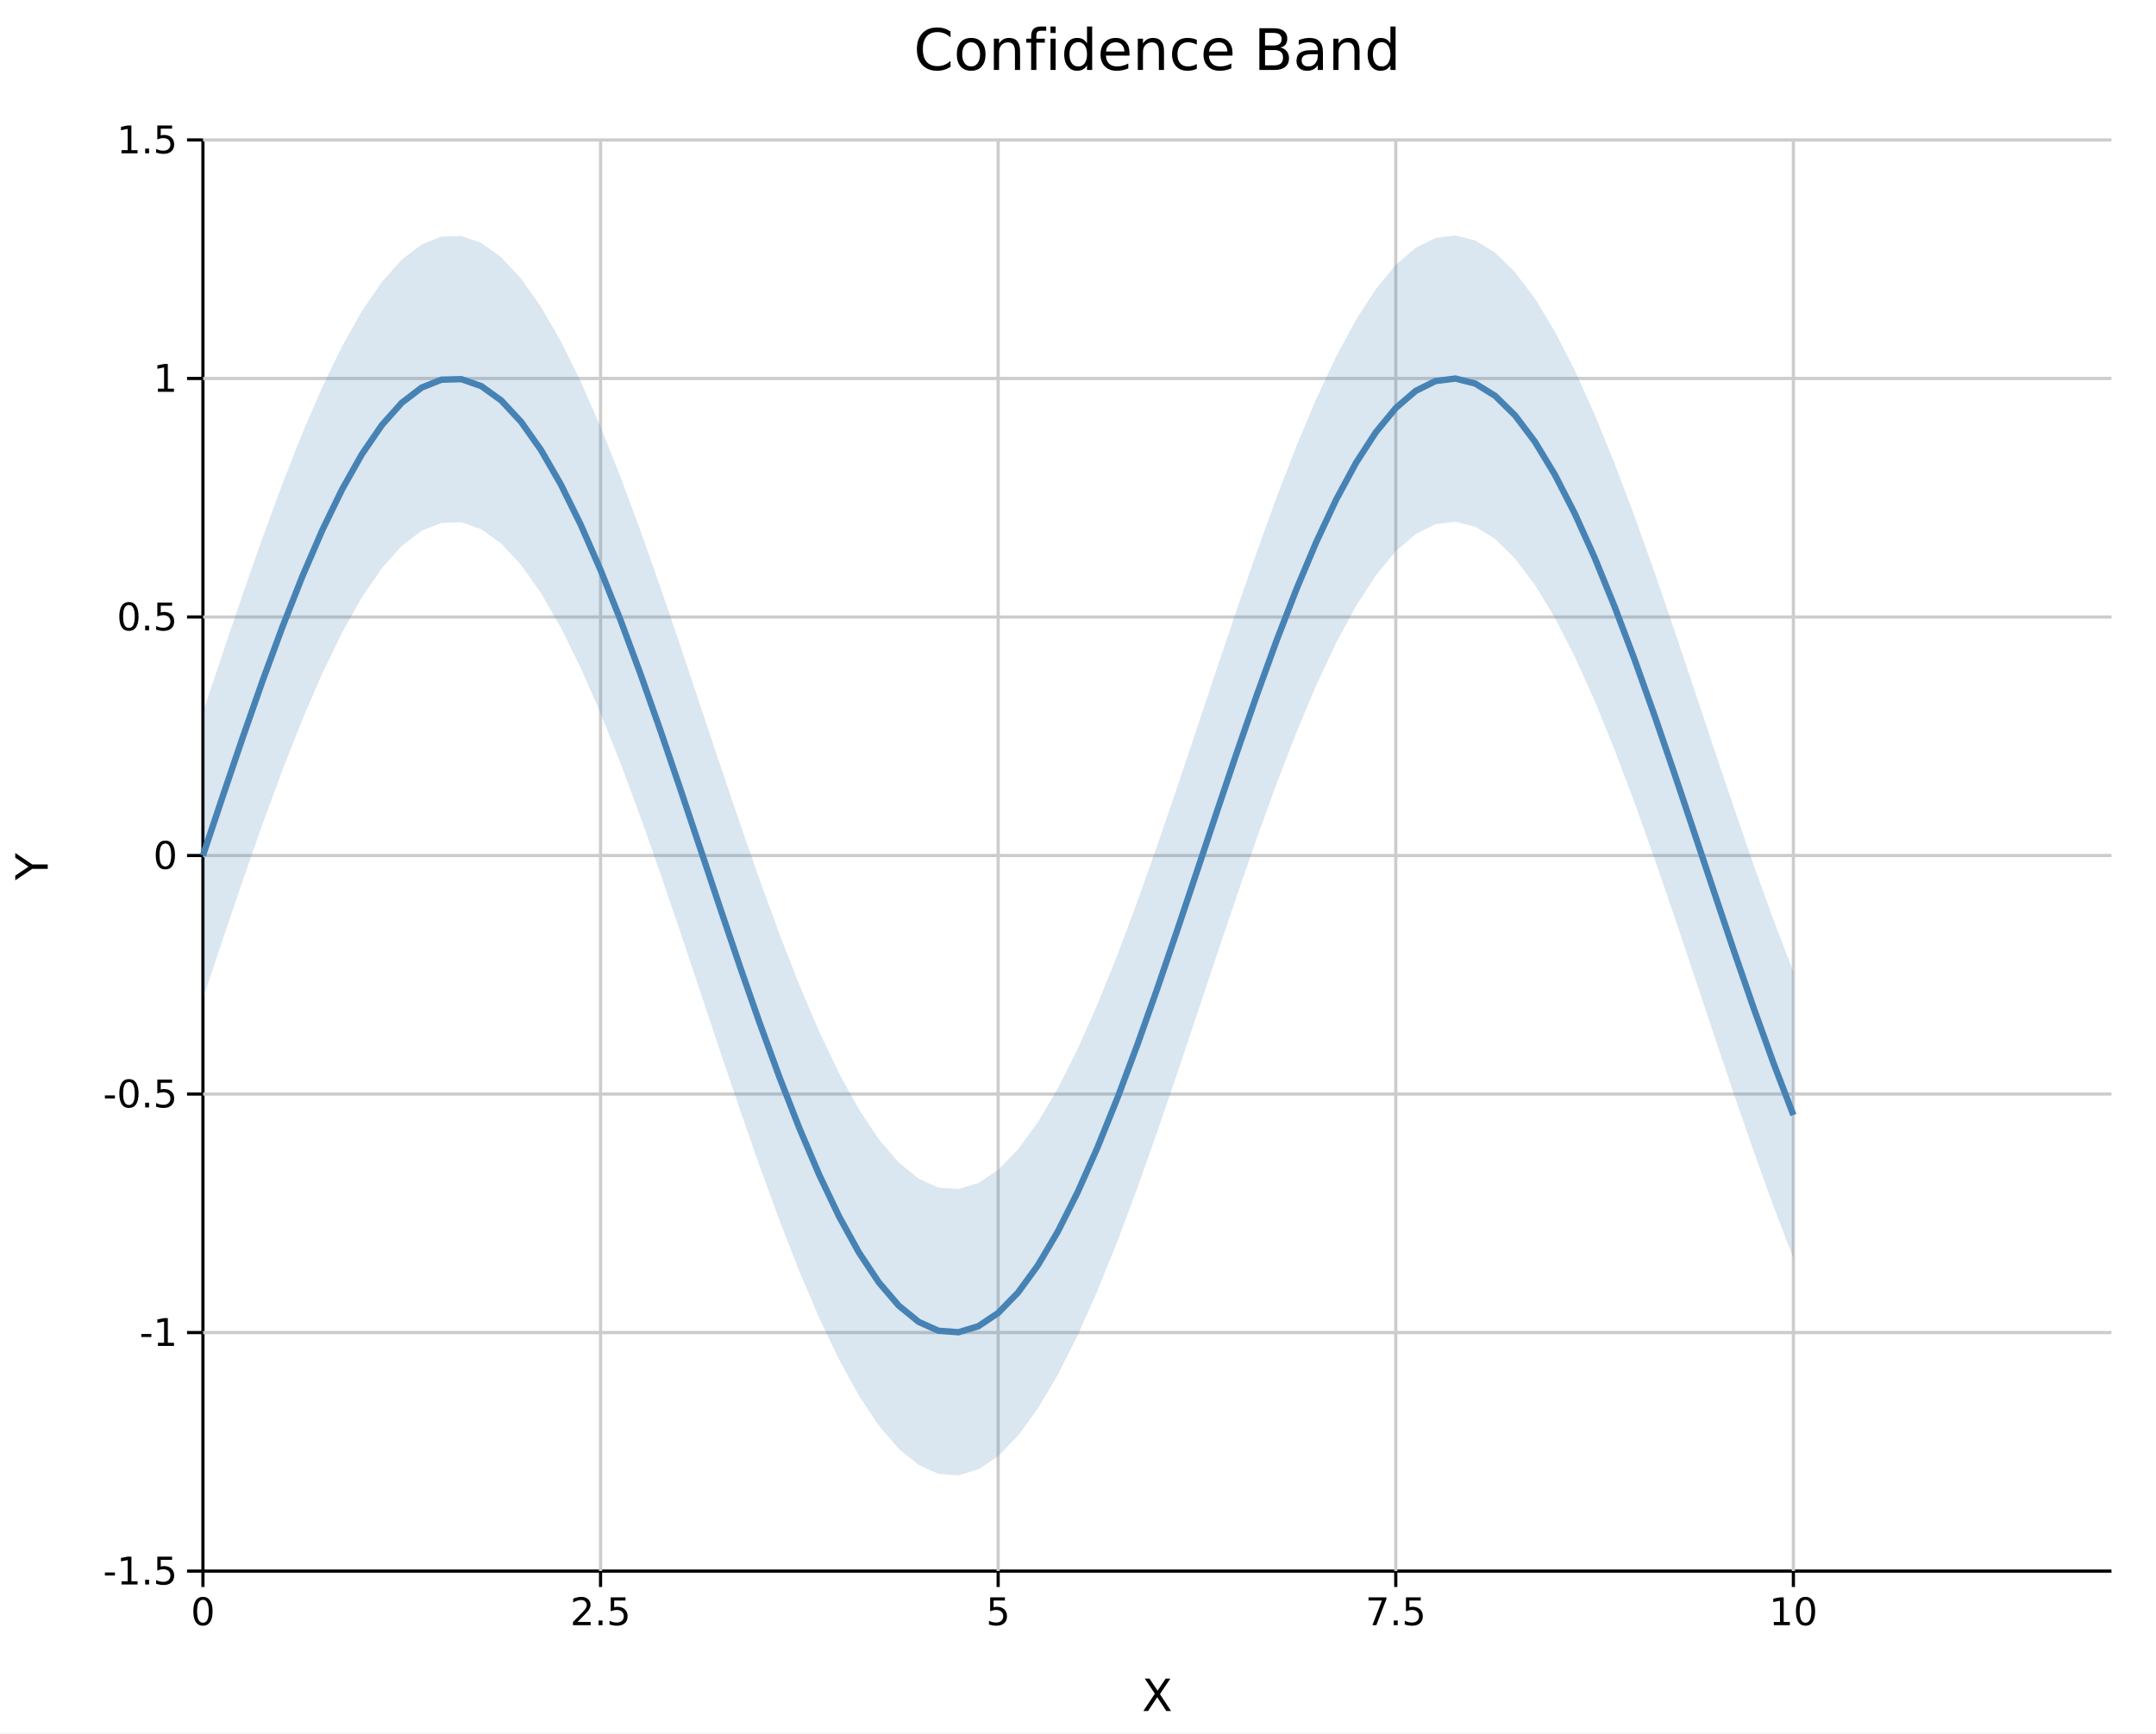
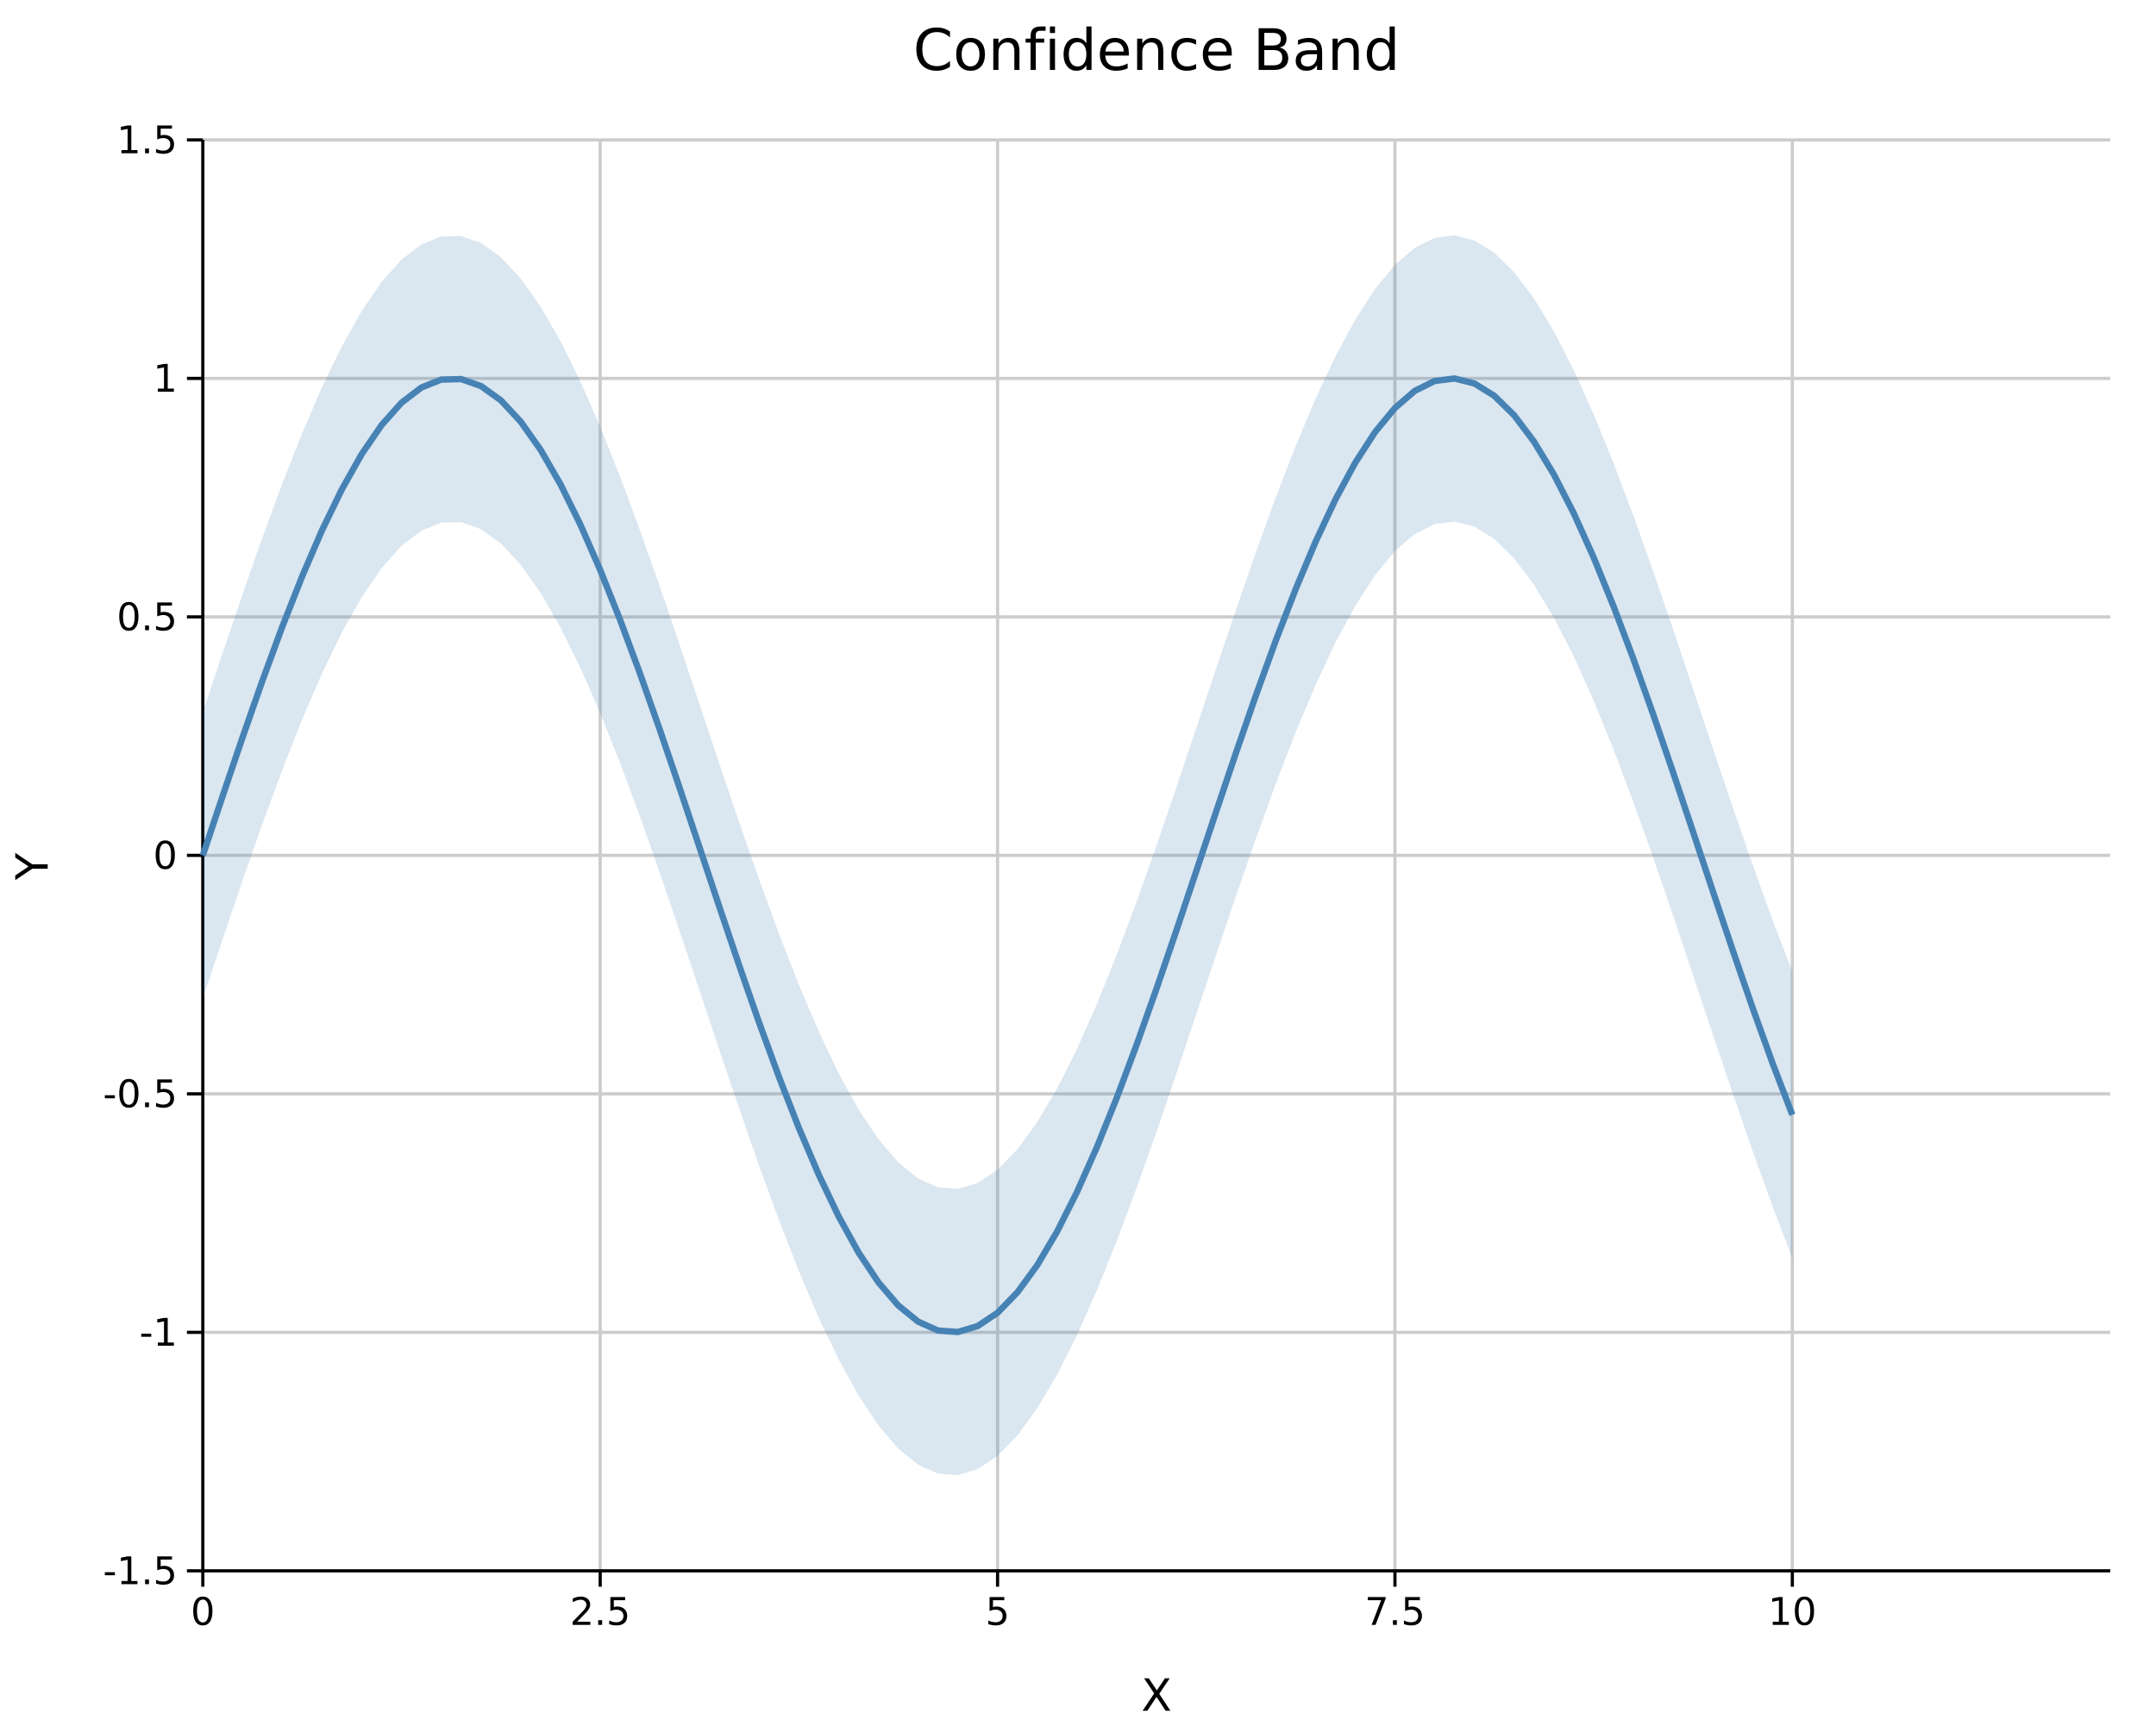
- <svg xmlns="http://www.w3.org/2000/svg" width="677.8" height="545" font-family="DejaVu Sans, Liberation Sans, Arial, sans-serif" fill="black">
+ <svg xmlns="http://www.w3.org/2000/svg" width="678.2" height="545" font-family="DejaVu Sans, Liberation Sans, Arial, sans-serif" fill="black">
  <rect width="100%" height="100%" fill="white" />
-   <line x1="63.8" y1="494" x2="663.8" y2="494" stroke="#000000" stroke-width="1" />
-   <line x1="63.8" y1="44" x2="63.8" y2="494" stroke="#000000" stroke-width="1" />
  <line x1="188.8" y1="44" x2="188.8" y2="494" stroke="#cccccc" stroke-width="1" />
  <line x1="313.8" y1="44" x2="313.8" y2="494" stroke="#cccccc" stroke-width="1" />
  <line x1="438.8" y1="44" x2="438.8" y2="494" stroke="#cccccc" stroke-width="1" />
  <line x1="563.8" y1="44" x2="563.8" y2="494" stroke="#cccccc" stroke-width="1" />
  <line x1="63.8" y1="419" x2="663.8" y2="419" stroke="#cccccc" stroke-width="1" />
  <line x1="63.8" y1="344" x2="663.8" y2="344" stroke="#cccccc" stroke-width="1" />
  <line x1="63.8" y1="269" x2="663.8" y2="269" stroke="#cccccc" stroke-width="1" />
  <line x1="63.8" y1="194" x2="663.8" y2="194" stroke="#cccccc" stroke-width="1" />
  <line x1="63.8" y1="119" x2="663.8" y2="119" stroke="#cccccc" stroke-width="1" />
  <line x1="63.8" y1="44" x2="663.8" y2="44" stroke="#cccccc" stroke-width="1" />
+   <line x1="63.8" y1="494" x2="663.8" y2="494" stroke="#000000" stroke-width="1" />
+   <line x1="63.8" y1="44" x2="63.8" y2="494" stroke="#000000" stroke-width="1" />
  <line x1="63.8" y1="494" x2="63.8" y2="499" stroke="#000000" stroke-width="1" />
  <text x="63.8" y="511" font-size="12" text-anchor="middle">0</text>
  <line x1="188.8" y1="494" x2="188.8" y2="499" stroke="#000000" stroke-width="1" />
  <text x="188.8" y="511" font-size="12" text-anchor="middle">2.5</text>
  <line x1="313.8" y1="494" x2="313.8" y2="499" stroke="#000000" stroke-width="1" />
  <text x="313.8" y="511" font-size="12" text-anchor="middle">5</text>
  <line x1="438.8" y1="494" x2="438.8" y2="499" stroke="#000000" stroke-width="1" />
  <text x="438.8" y="511" font-size="12" text-anchor="middle">7.5</text>
  <line x1="563.8" y1="494" x2="563.8" y2="499" stroke="#000000" stroke-width="1" />
  <text x="563.8" y="511" font-size="12" text-anchor="middle">10</text>
  <line x1="58.8" y1="494" x2="63.8" y2="494" stroke="#000000" stroke-width="1" />
  <text x="55.8" y="498.2" font-size="12" text-anchor="end">-1.5</text>
  <line x1="58.8" y1="419" x2="63.8" y2="419" stroke="#000000" stroke-width="1" />
  <text x="55.8" y="423.2" font-size="12" text-anchor="end">-1</text>
  <line x1="58.8" y1="344" x2="63.8" y2="344" stroke="#000000" stroke-width="1" />
  <text x="55.8" y="348.2" font-size="12" text-anchor="end">-0.5</text>
  <line x1="58.8" y1="269" x2="63.8" y2="269" stroke="#000000" stroke-width="1" />
  <text x="55.8" y="273.2" font-size="12" text-anchor="end">0</text>
  <line x1="58.8" y1="194" x2="63.8" y2="194" stroke="#000000" stroke-width="1" />
  <text x="55.8" y="198.2" font-size="12" text-anchor="end">0.5</text>
  <line x1="58.8" y1="119" x2="63.8" y2="119" stroke="#000000" stroke-width="1" />
  <text x="55.8" y="123.2" font-size="12" text-anchor="end">1</text>
  <line x1="58.8" y1="44" x2="63.8" y2="44" stroke="#000000" stroke-width="1" />
  <text x="55.8" y="48.2" font-size="12" text-anchor="end">1.5</text>
  <text x="363.8" y="538" font-size="14" text-anchor="middle">X</text>
  <text x="15" y="272.5" font-size="14" text-anchor="middle" transform="rotate(-90,15,272.5)">Y</text>
  <text x="363.8" y="22" font-size="18" text-anchor="middle">Confidence Band</text>
  <path d="M 63.8 224.0 L 70.05 205.3 L 76.3 186.89 L 82.55 169.06 L 88.8 152.09 L 95.05 136.24 L 101.3 121.75 L 107.55 108.87 L 113.8 97.78 L 120.05 88.66 L 126.3 81.65 L 132.55 76.87 L 138.8 74.38 L 145.05 74.22 L 151.3 76.4 L 157.55 80.89 L 163.8 87.61 L 170.05 96.45 L 176.3 107.29 L 182.55 119.95 L 188.8 134.23 L 195.05 149.91 L 201.3 166.75 L 207.55 184.48 L 213.8 202.83 L 220.05 221.51 L 226.3 240.23 L 232.55 258.69 L 238.8 276.62 L 245.05 293.72 L 251.3 309.73 L 257.55 324.41 L 263.8 337.52 L 270.05 348.86 L 276.3 358.25 L 282.55 365.54 L 288.8 370.63 L 295.05 373.43 L 301.3 373.89 L 307.55 372.02 L 313.8 367.84 L 320.05 361.41 L 326.3 352.84 L 332.55 342.26 L 338.8 329.83 L 345.05 315.75 L 351.3 300.24 L 357.55 283.54 L 363.8 265.91 L 370.05 247.63 L 376.3 228.98 L 382.55 210.25 L 388.8 191.73 L 395.05 173.72 L 401.3 156.49 L 407.55 140.32 L 413.8 125.45 L 420.05 112.12 L 426.3 100.54 L 432.55 90.88 L 438.8 83.3 L 445.05 77.92 L 451.3 74.81 L 457.55 74.03 L 463.8 75.6 L 470.05 79.48 L 476.3 85.61 L 482.55 93.9 L 488.8 104.23 L 495.05 116.42 L 501.3 130.29 L 507.55 145.63 L 513.8 162.18 L 520.05 179.7 L 526.3 197.92 L 532.55 216.54 L 538.8 235.27 L 545.05 253.83 L 551.3 271.93 L 557.55 289.27 L 563.8 305.6 L 563.8 395.6 L 557.55 379.27 L 551.3 361.93 L 545.05 343.83 L 538.8 325.27 L 532.55 306.54 L 526.3 287.92 L 520.05 269.7 L 513.8 252.18 L 507.55 235.63 L 501.3 220.29 L 495.05 206.42 L 488.8 194.23 L 482.55 183.9 L 476.3 175.61 L 470.05 169.48 L 463.8 165.6 L 457.55 164.03 L 451.3 164.81 L 445.05 167.92 L 438.8 173.3 L 432.55 180.88 L 426.3 190.54 L 420.05 202.12 L 413.8 215.45 L 407.55 230.32 L 401.3 246.49 L 395.05 263.72 L 388.8 281.73 L 382.55 300.25 L 376.3 318.98 L 370.05 337.63 L 363.8 355.91 L 357.55 373.54 L 351.3 390.24 L 345.05 405.75 L 338.8 419.83 L 332.55 432.26 L 326.3 442.84 L 320.05 451.41 L 313.8 457.84 L 307.55 462.02 L 301.3 463.89 L 295.05 463.43 L 288.8 460.63 L 282.55 455.54 L 276.3 448.25 L 270.05 438.86 L 263.8 427.52 L 257.55 414.41 L 251.3 399.73 L 245.05 383.72 L 238.8 366.62 L 232.55 348.69 L 226.3 330.23 L 220.05 311.51 L 213.8 292.83 L 207.55 274.48 L 201.3 256.75 L 195.05 239.91 L 188.8 224.23 L 182.55 209.95 L 176.3 197.29 L 170.05 186.45 L 163.8 177.61 L 157.55 170.89 L 151.3 166.4 L 145.05 164.22 L 138.8 164.38 L 132.55 166.87 L 126.3 171.65 L 120.05 178.66 L 113.8 187.78 L 107.55 198.87 L 101.3 211.75 L 95.05 226.24 L 88.8 242.09 L 82.55 259.06 L 76.3 276.89 L 70.05 295.3 L 63.8 314.0 Z" stroke="none" stroke-width="0" fill="#4682b4" fill-opacity="0.2" />
  <path d="M 63.8 269.0 L 70.05 250.3 L 76.3 231.89 L 82.55 214.06 L 88.8 197.09 L 95.05 181.24 L 101.3 166.75 L 107.55 153.87 L 113.8 142.78 L 120.05 133.66 L 126.3 126.65 L 132.55 121.87 L 138.8 119.38 L 145.05 119.22 L 151.3 121.4 L 157.55 125.89 L 163.8 132.61 L 170.05 141.45 L 176.3 152.29 L 182.55 164.95 L 188.8 179.23 L 195.05 194.91 L 201.3 211.75 L 207.55 229.48 L 213.8 247.83 L 220.05 266.51 L 226.3 285.23 L 232.55 303.69 L 238.8 321.62 L 245.05 338.72 L 251.3 354.73 L 257.55 369.41 L 263.8 382.52 L 270.05 393.86 L 276.3 403.25 L 282.55 410.54 L 288.8 415.63 L 295.05 418.43 L 301.3 418.89 L 307.55 417.02 L 313.8 412.84 L 320.05 406.41 L 326.3 397.84 L 332.55 387.26 L 338.8 374.83 L 345.05 360.75 L 351.3 345.24 L 357.55 328.54 L 363.8 310.91 L 370.05 292.63 L 376.3 273.98 L 382.55 255.25 L 388.8 236.73 L 395.05 218.72 L 401.3 201.49 L 407.55 185.32 L 413.8 170.45 L 420.05 157.12 L 426.3 145.54 L 432.55 135.88 L 438.8 128.3 L 445.05 122.92 L 451.3 119.81 L 457.55 119.03 L 463.8 120.6 L 470.05 124.48 L 476.3 130.61 L 482.55 138.9 L 488.8 149.23 L 495.05 161.42 L 501.3 175.29 L 507.55 190.63 L 513.8 207.18 L 520.05 224.7 L 526.3 242.92 L 532.55 261.54 L 538.8 280.27 L 545.05 298.83 L 551.3 316.93 L 557.55 334.27 L 563.8 350.6 " stroke="#4682b4" stroke-width="2" fill="none" />
</svg>
